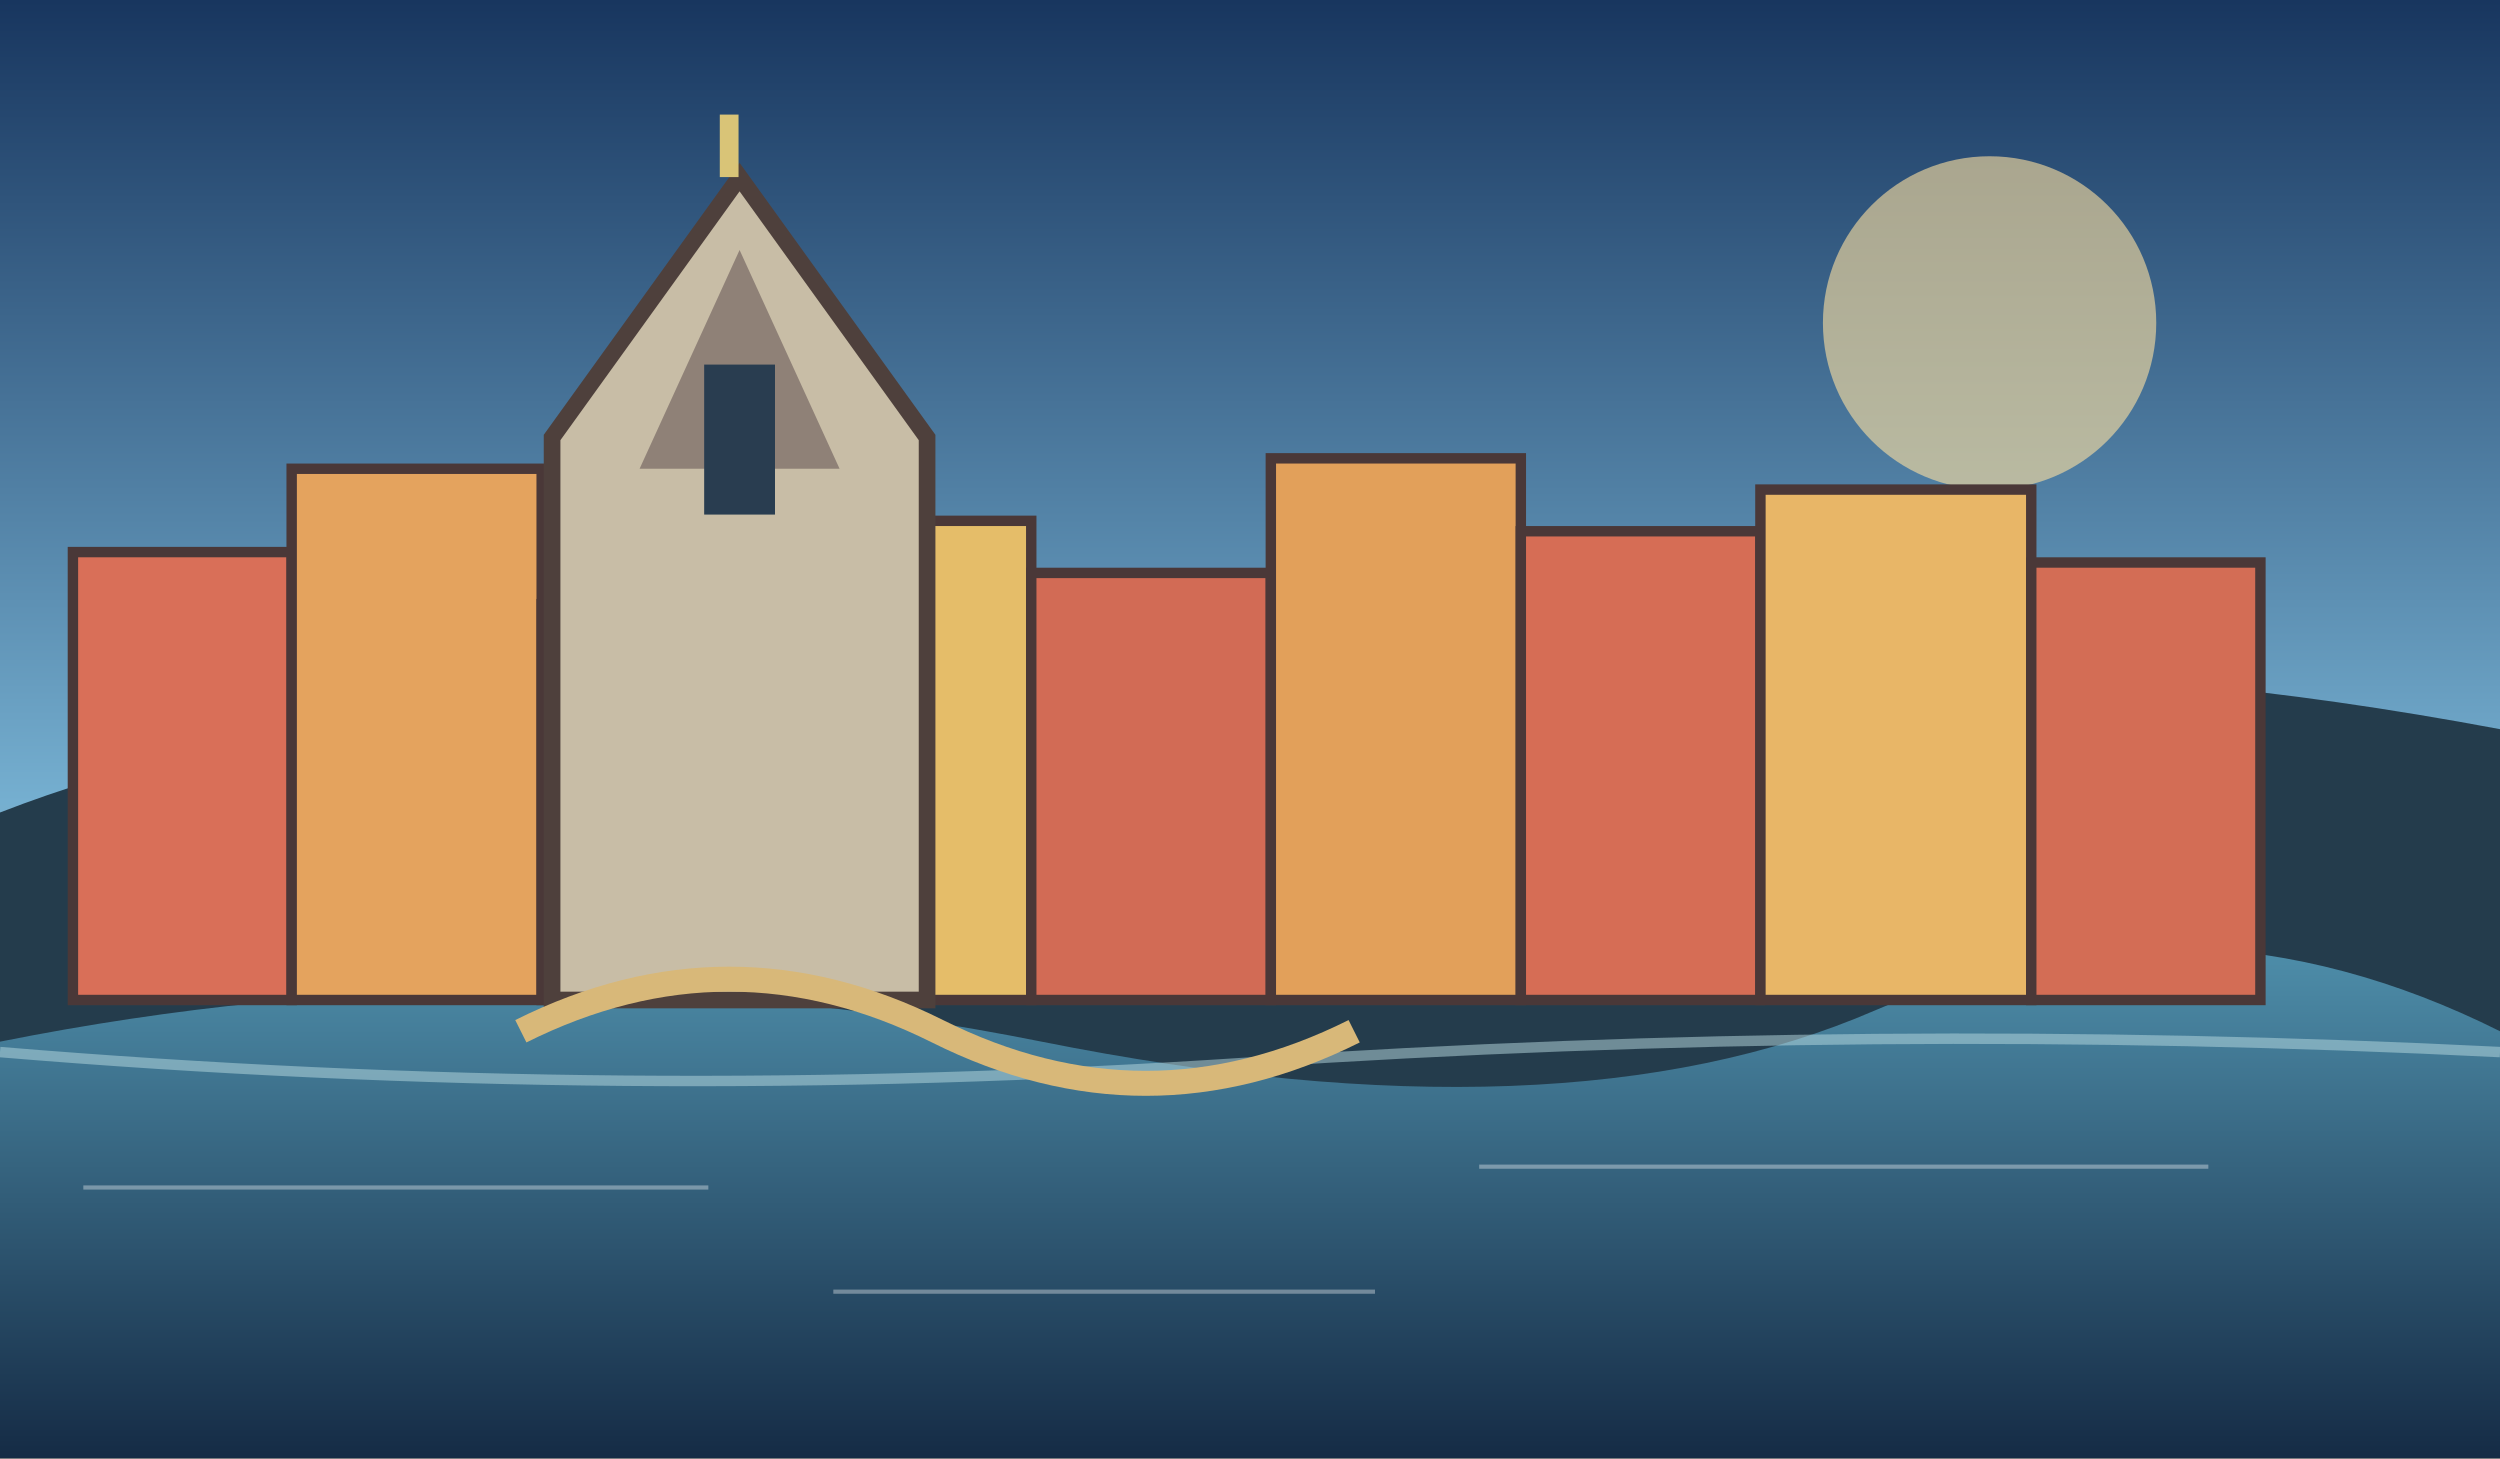
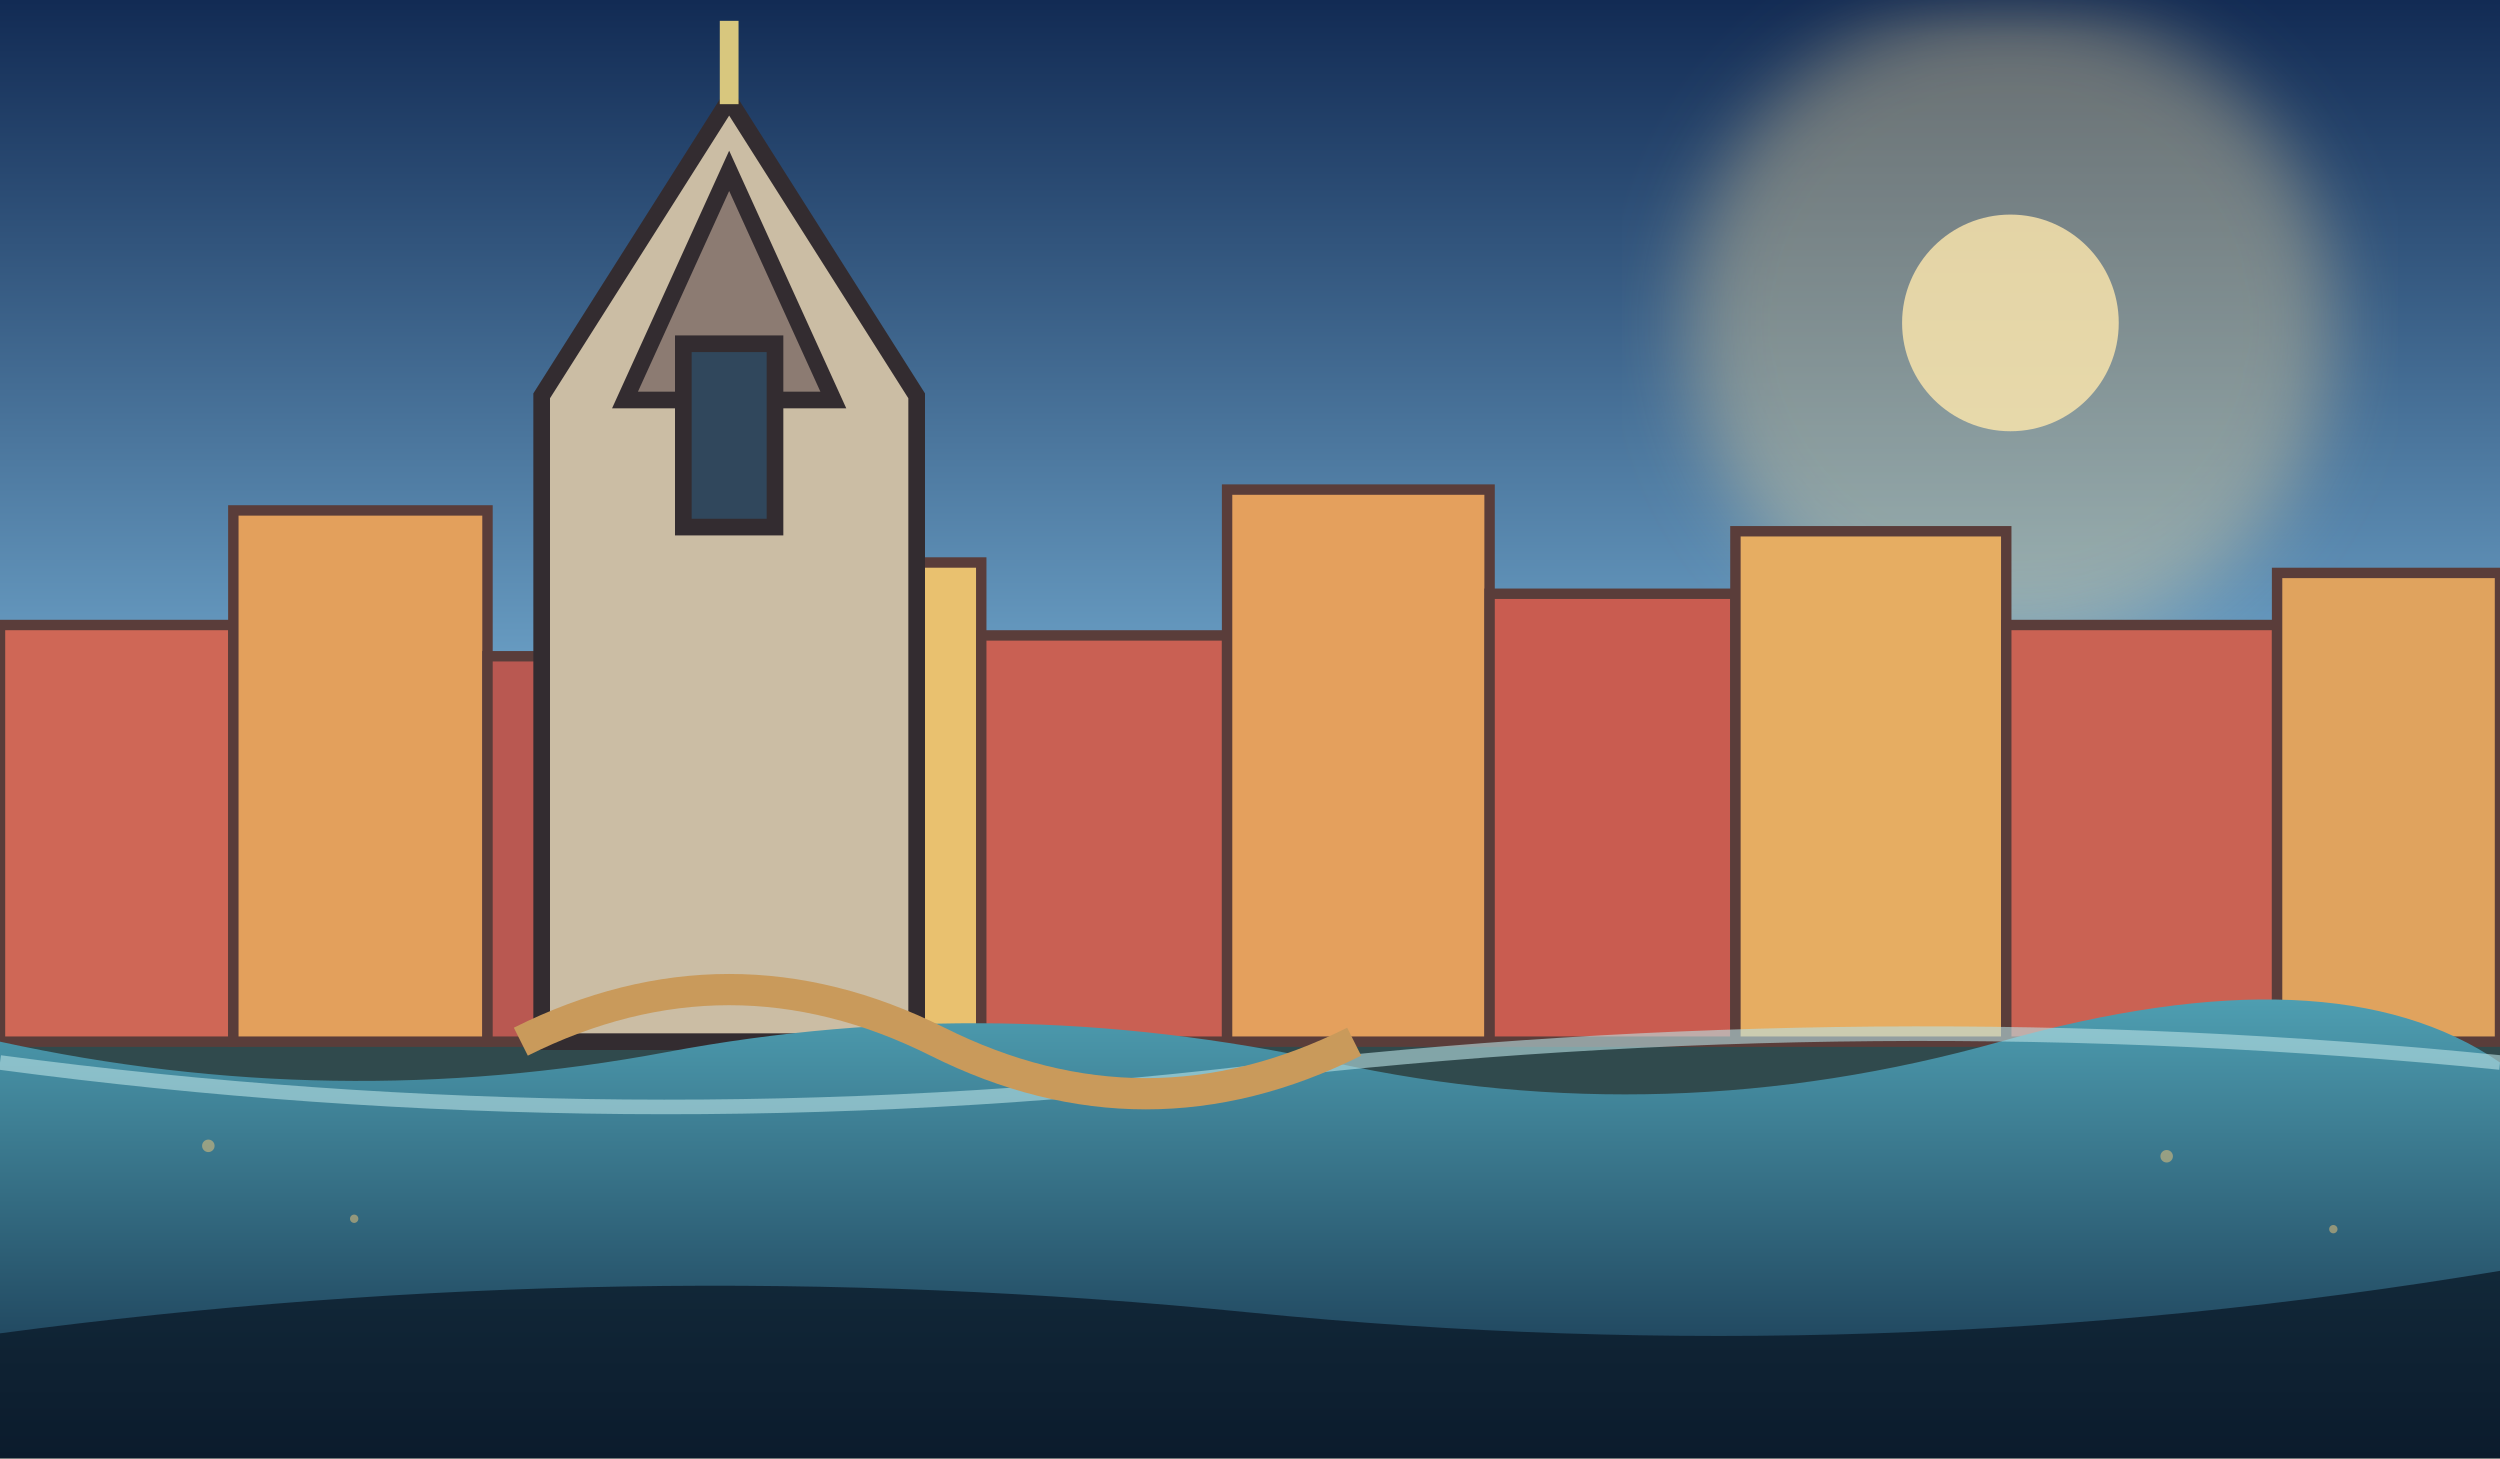
- <svg xmlns="http://www.w3.org/2000/svg" viewBox="0 0 1200 700" role="img" aria-label="Il·lustració cinematogràfica de Girona, l’Onyar i la catedral">
+ <svg xmlns="http://www.w3.org/2000/svg" viewBox="0 0 1200 700" preserveAspectRatio="xMidYMid slice" role="img" aria-label="Girona, l’Onyar i la catedral, il·lustració cinematogràfica">
  <defs>
    <linearGradient id="sky" x2="0" y2="1">
-       <stop stop-color="#18365f" />
-       <stop offset=".55" stop-color="#75afd0" />
-       <stop offset="1" stop-color="#e7a86b" />
+       <stop stop-color="#122b54" />
+       <stop offset=".45" stop-color="#679bc1" />
+       <stop offset=".78" stop-color="#e6a36b" />
+       <stop offset="1" stop-color="#f3c57d" />
    </linearGradient>
    <linearGradient id="water" x2="0" y2="1">
-       <stop stop-color="#4e8eaa" />
-       <stop offset="1" stop-color="#152b45" />
+       <stop stop-color="#4e9eb1" />
+       <stop offset="1" stop-color="#122b45" />
    </linearGradient>
+     <linearGradient id="wall" x2="0" y2="1">
+       <stop stop-color="#f0bd72" />
+       <stop offset="1" stop-color="#9b5d43" />
+     </linearGradient>
+     <filter id="glow">
+       <feGaussianBlur stdDeviation="18" />
+     </filter>
  </defs>
  <rect width="1200" height="700" fill="url(#sky)" />
-   <circle cx="955" cy="155" r="80" fill="#ffe1a0" opacity=".6" />
-   <path d="M0 390 Q180 320 350 380 T700 365 T1200 350 V700H0Z" fill="#243c4c" />
-   <path d="M0 500 Q250 450 500 500 T900 485 T1200 495 V700H0Z" fill="url(#water)" />
-   <g stroke="#4a3838" stroke-width="5">
-     <path d="M35 480V265h105v215Z" fill="#d96f58" />
-     <path d="M140 480V225h120v255Z" fill="#e4a35e" />
-     <path d="M260 480V290h115v190Z" fill="#c85d55" />
-     <path d="M375 480V250h120v230Z" fill="#e5bd69" />
-     <path d="M495 480V275h115v205Z" fill="#d26b55" />
-     <path d="M610 480V220h120v260Z" fill="#e2a05a" />
-     <path d="M730 480V255h115v225Z" fill="#d66d55" />
-     <path d="M845 480V235h130v245Z" fill="#e8b667" />
-     <path d="M975 480V270h110v210Z" fill="#d36d55" />
+   <circle cx="965" cy="155" r="155" fill="#ffe2a0" opacity=".35" filter="url(#glow)" />
+   <circle cx="965" cy="155" r="52" fill="#ffe8ae" opacity=".8" />
+   <path d="M0 390 Q180 315 350 370 T700 360 T1200 345 V700H0Z" fill="#304a4d" />
+   <g stroke="#5a3d3a" stroke-width="5">
+     <path d="M0 500V300h112v200Z" fill="#cf6756" />
+     <path d="M112 500V245h122v255Z" fill="#e3a05c" />
+     <path d="M234 500V315h112v185Z" fill="#b95851" />
+     <path d="M346 500V270h125v230Z" fill="#e9c16f" />
+     <path d="M471 500V305h118v195Z" fill="#c96053" />
+     <path d="M589 500V235h126v265Z" fill="#e4a05d" />
+     <path d="M715 500V285h118v215Z" fill="#c95c50" />
+     <path d="M833 500V255h130v245Z" fill="#e6ad62" />
+     <path d="M963 500V300h130v200Z" fill="#ca6253" />
+     <path d="M1093 500V275h107v225Z" fill="#e0a35e" />
  </g>
-   <g transform="translate(265 50)">
-     <path d="M0 430V160L90 35l90 125v270Z" fill="#c8bda6" stroke="#4e403c" stroke-width="8" />
-     <path d="M42 175h96L90 70Z" fill="#8f8177" />
-     <path d="M73 125h34v72H73z" fill="#293d50" />
-     <path d="M85 35V5" stroke="#d9c477" stroke-width="9" />
+   <g fill="#493b39" stroke="#332c30" stroke-width="8">
+     <path d="M260 500V190L350 48l90 142v310Z" fill="#cbbda4" />
+     <path d="M300 192h100L350 82Z" fill="#8c7b72" />
+     <path d="M328 165h44v88h-44z" fill="#30475c" />
+     <path d="M350 50V10" stroke="#d8c77e" stroke-width="9" />
  </g>
-   <path d="M0 505 Q300 530 600 510 T1200 505" fill="none" stroke="#b9dce2" stroke-width="5" opacity=".5" />
-   <path d="M250 495 Q350 445 450 495 T650 495" fill="none" stroke="#d8b879" stroke-width="12" />
-   <g opacity=".35" stroke="#fff" stroke-width="2">
-     <path d="M40 570h300" />
-     <path d="M710 560h350" />
-     <path d="M400 620h260" />
+   <path d="M0 500 Q160 535 320 505 T640 510 T960 500 T1200 510 V700H0Z" fill="url(#water)" />
+   <path d="M0 510 Q300 550 600 515 T1200 510" fill="none" stroke="#b9e1e4" stroke-width="7" opacity=".6" />
+   <path d="M250 500 Q350 450 450 500 T650 500" fill="none" stroke="#c99a5b" stroke-width="15" />
+   <g fill="#f4c879" opacity=".5">
+     <circle cx="100" cy="550" r="3" />
+     <circle cx="170" cy="585" r="2" />
+     <circle cx="1040" cy="555" r="3" />
+     <circle cx="1120" cy="590" r="2" />
  </g>
+   <path d="M0 640 Q300 600 600 630 T1200 610 V700H0Z" fill="#091523" opacity=".72" />
</svg>
